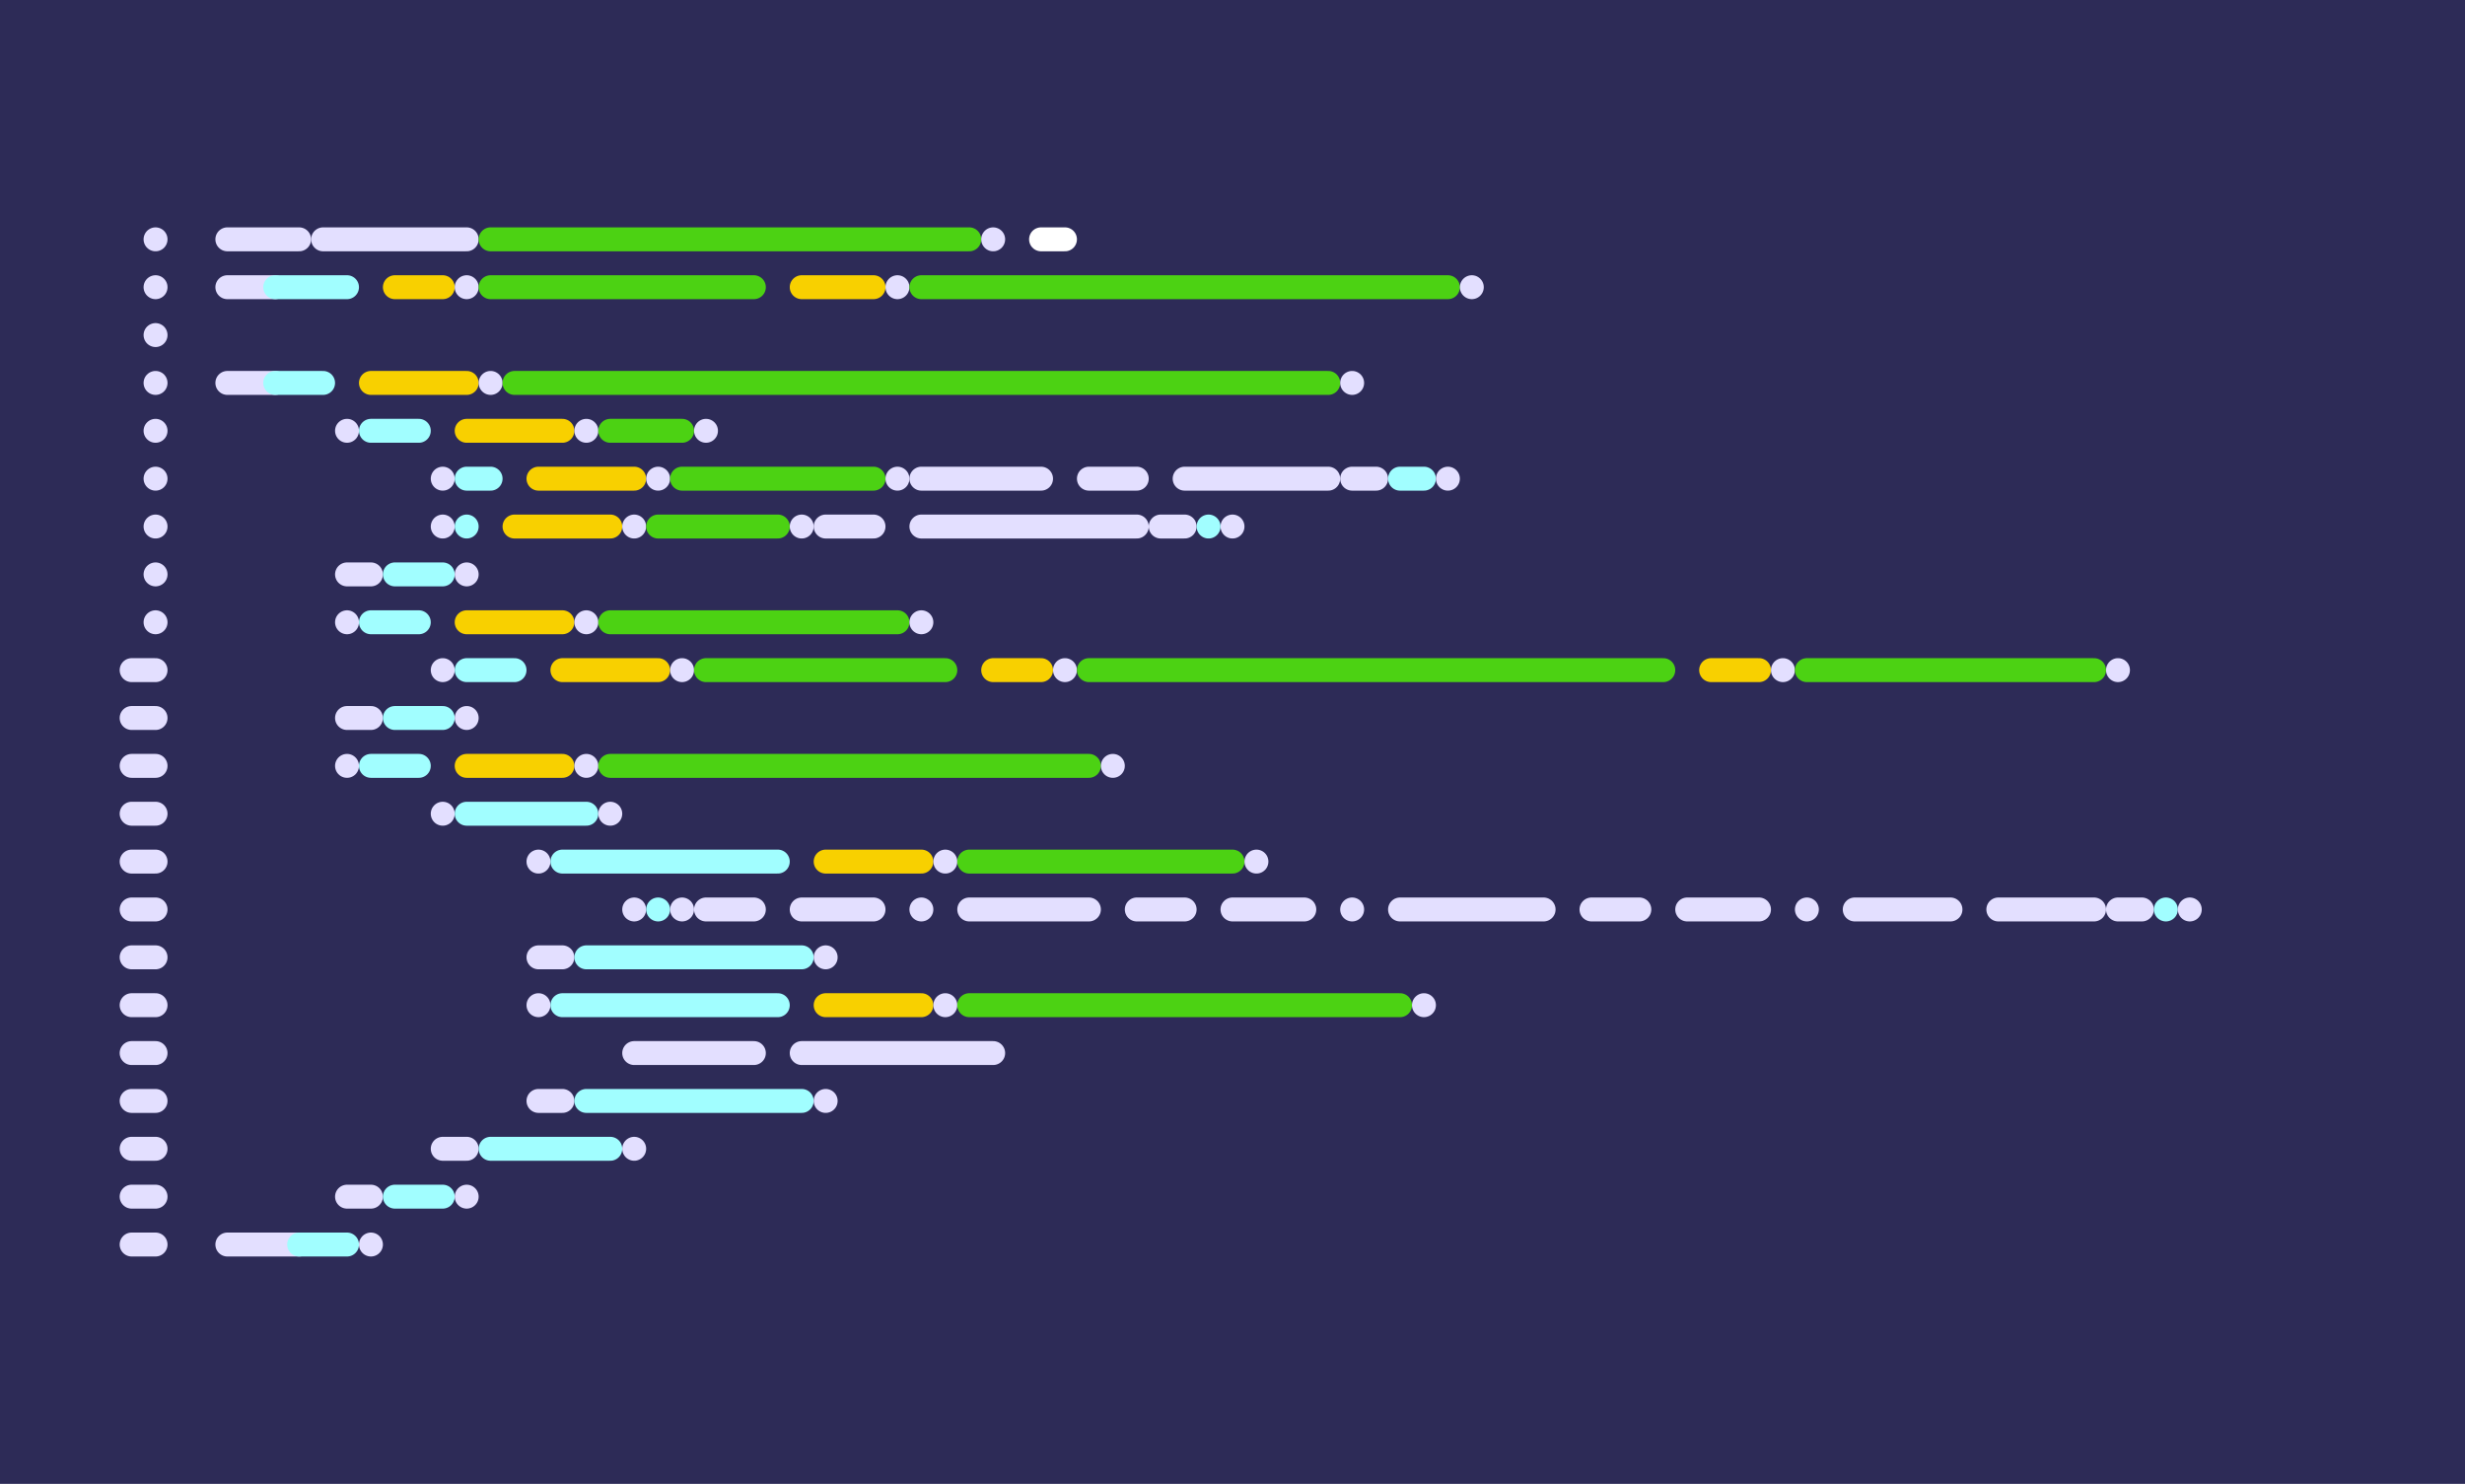
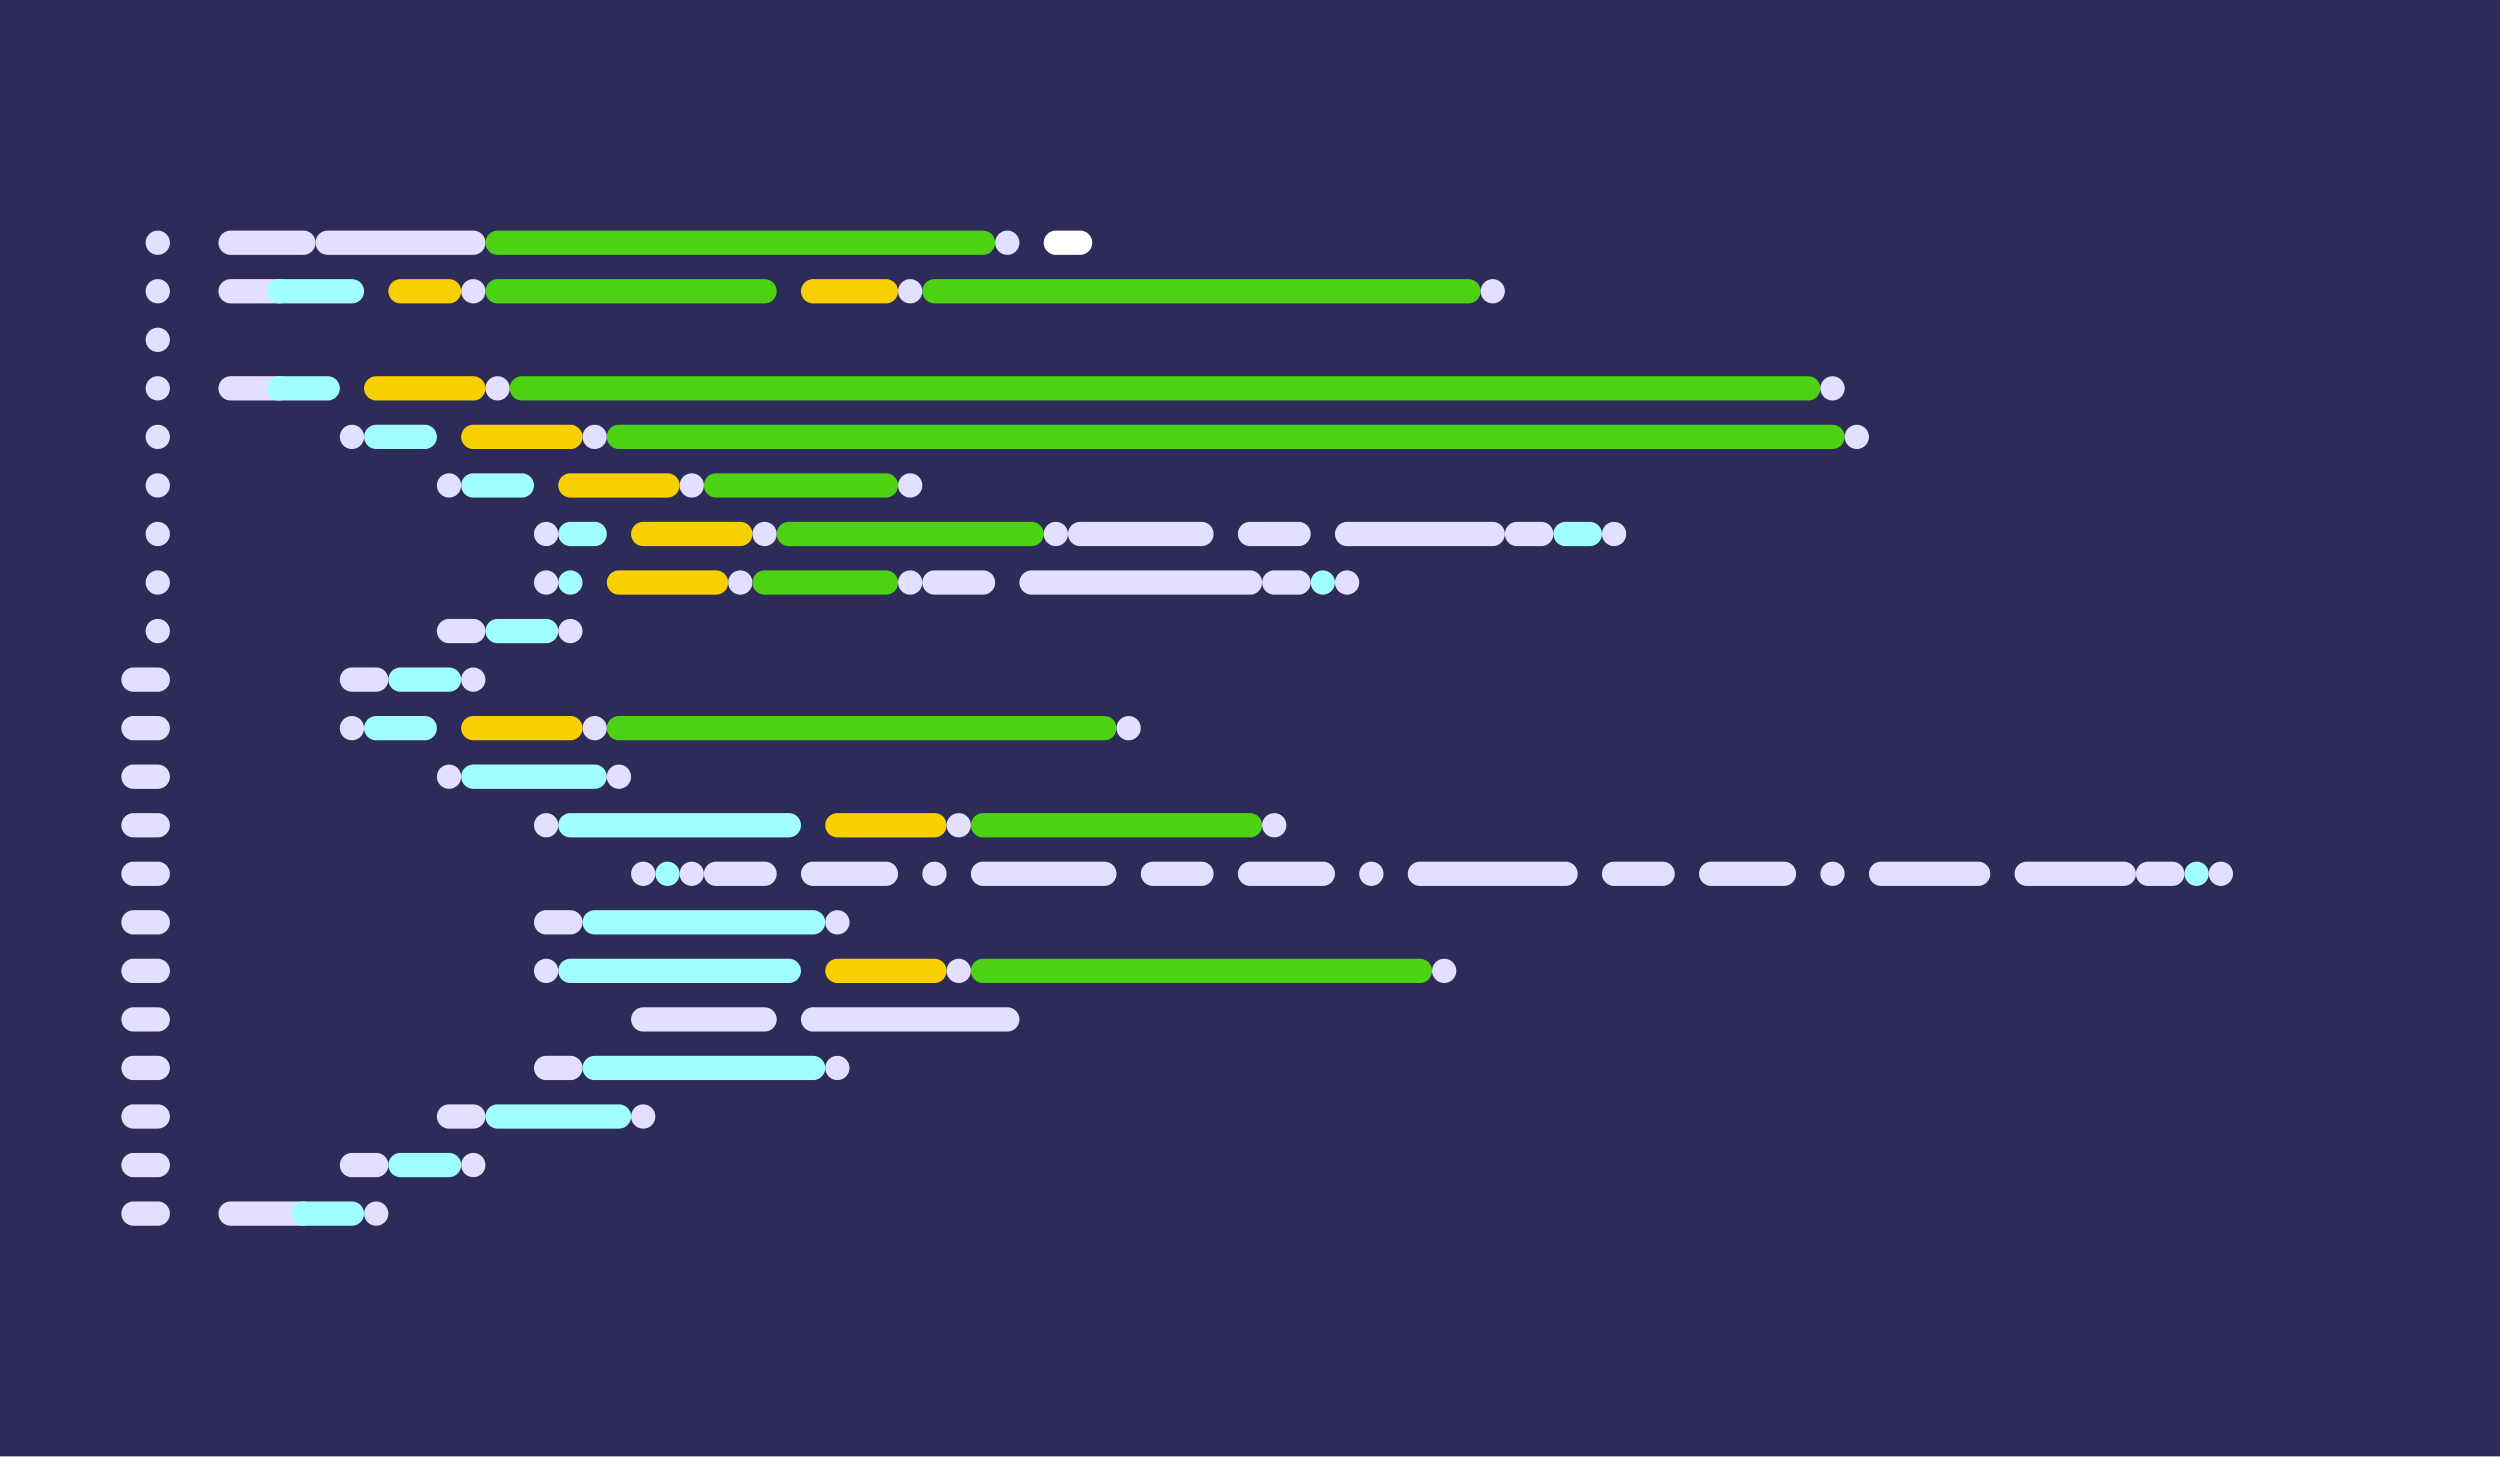
- <svg xmlns="http://www.w3.org/2000/svg" class="faux code" width="515" height="310" viewBox="0 0 515 310">
-   <rect x="0" y="0" width="515" height="310" fill="#2d2b57" />
+ <svg xmlns="http://www.w3.org/2000/svg" class="faux code" width="515" height="300" viewBox="0 0 515 300">
+   <rect x="0" y="0" width="515" height="300" fill="#2d2b57" />
  <g class="code block" stroke-linecap="round" stroke-width="5">
    <g class="code block" stroke-linecap="round" stroke-width="5">
      <line x1="47.5" y1="50" x2="62.5" y2="50" stroke="#e3dfff" />
      <line x1="67.5" y1="50" x2="97.5" y2="50" stroke="#e3dfff" />
      <line x1="102.5" y1="50" x2="202.5" y2="50" stroke="#4cd213" />
      <line x1="207.5" y1="50" x2="207.5" y2="50" stroke="#e3dfff" />
      <line x1="217.5" y1="50" x2="222.5" y2="50" stroke="#ffffff" />
    </g>
    <g class="code block" stroke-linecap="round" stroke-width="5">
      <line x1="47.5" y1="60" x2="57.5" y2="60" stroke="#e3dfff" />
      <line x1="57.5" y1="60" x2="72.5" y2="60" stroke="#a1feff" />
      <line x1="82.5" y1="60" x2="92.5" y2="60" stroke="#f8d000" />
      <line x1="97.5" y1="60" x2="97.5" y2="60" stroke="#e3dfff" />
      <line x1="102.5" y1="60" x2="157.5" y2="60" stroke="#4cd213" />
      <line x1="167.5" y1="60" x2="182.5" y2="60" stroke="#f8d000" />
      <line x1="187.5" y1="60" x2="187.5" y2="60" stroke="#e3dfff" />
      <line x1="192.5" y1="60" x2="302.5" y2="60" stroke="#4cd213" />
      <line x1="307.5" y1="60" x2="307.5" y2="60" stroke="#e3dfff" />
    </g>
    <g class="code block" stroke-linecap="round" stroke-width="5">
</g>
    <g class="code block" stroke-linecap="round" stroke-width="5">
      <line x1="47.5" y1="80" x2="57.5" y2="80" stroke="#e3dfff" />
      <line x1="57.5" y1="80" x2="67.5" y2="80" stroke="#a1feff" />
      <line x1="77.5" y1="80" x2="97.5" y2="80" stroke="#f8d000" />
      <line x1="102.5" y1="80" x2="102.5" y2="80" stroke="#e3dfff" />
-       <line x1="107.5" y1="80" x2="277.5" y2="80" stroke="#4cd213" />
-       <line x1="282.5" y1="80" x2="282.5" y2="80" stroke="#e3dfff" />
+       <line x1="107.5" y1="80" x2="372.5" y2="80" stroke="#4cd213" />
+       <line x1="377.5" y1="80" x2="377.5" y2="80" stroke="#e3dfff" />
    </g>
    <g class="code block" stroke-linecap="round" stroke-width="5">
      <line x1="72.5" y1="90" x2="72.5" y2="90" stroke="#e3dfff" />
      <line x1="77.5" y1="90" x2="87.5" y2="90" stroke="#a1feff" />
      <line x1="97.5" y1="90" x2="117.5" y2="90" stroke="#f8d000" />
      <line x1="122.5" y1="90" x2="122.5" y2="90" stroke="#e3dfff" />
-       <line x1="127.5" y1="90" x2="142.5" y2="90" stroke="#4cd213" />
-       <line x1="147.5" y1="90" x2="147.5" y2="90" stroke="#e3dfff" />
+       <line x1="127.5" y1="90" x2="377.5" y2="90" stroke="#4cd213" />
+       <line x1="382.5" y1="90" x2="382.5" y2="90" stroke="#e3dfff" />
    </g>
    <g class="code block" stroke-linecap="round" stroke-width="5">
      <line x1="92.5" y1="100" x2="92.5" y2="100" stroke="#e3dfff" />
-       <line x1="97.5" y1="100" x2="102.5" y2="100" stroke="#a1feff" />
-       <line x1="112.5" y1="100" x2="132.5" y2="100" stroke="#f8d000" />
-       <line x1="137.5" y1="100" x2="137.5" y2="100" stroke="#e3dfff" />
-       <line x1="142.5" y1="100" x2="182.5" y2="100" stroke="#4cd213" />
+       <line x1="97.5" y1="100" x2="107.5" y2="100" stroke="#a1feff" />
+       <line x1="117.5" y1="100" x2="137.5" y2="100" stroke="#f8d000" />
+       <line x1="142.5" y1="100" x2="142.5" y2="100" stroke="#e3dfff" />
+       <line x1="147.5" y1="100" x2="182.5" y2="100" stroke="#4cd213" />
      <line x1="187.5" y1="100" x2="187.5" y2="100" stroke="#e3dfff" />
-       <line x1="192.5" y1="100" x2="217.5" y2="100" stroke="#e3dfff" />
-       <line x1="227.5" y1="100" x2="237.5" y2="100" stroke="#e3dfff" />
-       <line x1="247.5" y1="100" x2="277.5" y2="100" stroke="#e3dfff" />
-       <line x1="282.5" y1="100" x2="287.5" y2="100" stroke="#e3dfff" />
-       <line x1="292.5" y1="100" x2="297.5" y2="100" stroke="#a1feff" />
-       <line x1="302.5" y1="100" x2="302.5" y2="100" stroke="#e3dfff" />
    </g>
    <g class="code block" stroke-linecap="round" stroke-width="5">
-       <line x1="92.5" y1="110" x2="92.5" y2="110" stroke="#e3dfff" />
-       <line x1="97.5" y1="110" x2="97.5" y2="110" stroke="#a1feff" />
-       <line x1="107.5" y1="110" x2="127.5" y2="110" stroke="#f8d000" />
-       <line x1="132.5" y1="110" x2="132.5" y2="110" stroke="#e3dfff" />
-       <line x1="137.5" y1="110" x2="162.5" y2="110" stroke="#4cd213" />
-       <line x1="167.5" y1="110" x2="167.5" y2="110" stroke="#e3dfff" />
-       <line x1="172.5" y1="110" x2="182.5" y2="110" stroke="#e3dfff" />
-       <line x1="192.5" y1="110" x2="237.5" y2="110" stroke="#e3dfff" />
-       <line x1="242.5" y1="110" x2="247.5" y2="110" stroke="#e3dfff" />
-       <line x1="252.5" y1="110" x2="252.5" y2="110" stroke="#a1feff" />
-       <line x1="257.5" y1="110" x2="257.5" y2="110" stroke="#e3dfff" />
+       <line x1="112.5" y1="110" x2="112.5" y2="110" stroke="#e3dfff" />
+       <line x1="117.5" y1="110" x2="122.5" y2="110" stroke="#a1feff" />
+       <line x1="132.5" y1="110" x2="152.5" y2="110" stroke="#f8d000" />
+       <line x1="157.5" y1="110" x2="157.5" y2="110" stroke="#e3dfff" />
+       <line x1="162.5" y1="110" x2="212.5" y2="110" stroke="#4cd213" />
+       <line x1="217.5" y1="110" x2="217.5" y2="110" stroke="#e3dfff" />
+       <line x1="222.5" y1="110" x2="247.5" y2="110" stroke="#e3dfff" />
+       <line x1="257.5" y1="110" x2="267.5" y2="110" stroke="#e3dfff" />
+       <line x1="277.5" y1="110" x2="307.5" y2="110" stroke="#e3dfff" />
+       <line x1="312.5" y1="110" x2="317.5" y2="110" stroke="#e3dfff" />
+       <line x1="322.5" y1="110" x2="327.5" y2="110" stroke="#a1feff" />
+       <line x1="332.5" y1="110" x2="332.5" y2="110" stroke="#e3dfff" />
    </g>
    <g class="code block" stroke-linecap="round" stroke-width="5">
-       <line x1="72.5" y1="120" x2="77.5" y2="120" stroke="#e3dfff" />
-       <line x1="82.5" y1="120" x2="92.5" y2="120" stroke="#a1feff" />
-       <line x1="97.5" y1="120" x2="97.5" y2="120" stroke="#e3dfff" />
+       <line x1="112.5" y1="120" x2="112.5" y2="120" stroke="#e3dfff" />
+       <line x1="117.5" y1="120" x2="117.5" y2="120" stroke="#a1feff" />
+       <line x1="127.5" y1="120" x2="147.5" y2="120" stroke="#f8d000" />
+       <line x1="152.5" y1="120" x2="152.5" y2="120" stroke="#e3dfff" />
+       <line x1="157.5" y1="120" x2="182.5" y2="120" stroke="#4cd213" />
+       <line x1="187.5" y1="120" x2="187.5" y2="120" stroke="#e3dfff" />
+       <line x1="192.5" y1="120" x2="202.5" y2="120" stroke="#e3dfff" />
+       <line x1="212.5" y1="120" x2="257.5" y2="120" stroke="#e3dfff" />
+       <line x1="262.5" y1="120" x2="267.5" y2="120" stroke="#e3dfff" />
+       <line x1="272.5" y1="120" x2="272.5" y2="120" stroke="#a1feff" />
+       <line x1="277.5" y1="120" x2="277.5" y2="120" stroke="#e3dfff" />
    </g>
    <g class="code block" stroke-linecap="round" stroke-width="5">
-       <line x1="72.5" y1="130" x2="72.5" y2="130" stroke="#e3dfff" />
-       <line x1="77.5" y1="130" x2="87.5" y2="130" stroke="#a1feff" />
-       <line x1="97.5" y1="130" x2="117.5" y2="130" stroke="#f8d000" />
-       <line x1="122.5" y1="130" x2="122.5" y2="130" stroke="#e3dfff" />
-       <line x1="127.5" y1="130" x2="187.5" y2="130" stroke="#4cd213" />
-       <line x1="192.5" y1="130" x2="192.5" y2="130" stroke="#e3dfff" />
+       <line x1="92.5" y1="130" x2="97.5" y2="130" stroke="#e3dfff" />
+       <line x1="102.5" y1="130" x2="112.5" y2="130" stroke="#a1feff" />
+       <line x1="117.5" y1="130" x2="117.5" y2="130" stroke="#e3dfff" />
    </g>
    <g class="code block" stroke-linecap="round" stroke-width="5">
-       <line x1="92.5" y1="140" x2="92.5" y2="140" stroke="#e3dfff" />
-       <line x1="97.5" y1="140" x2="107.5" y2="140" stroke="#a1feff" />
-       <line x1="117.5" y1="140" x2="137.5" y2="140" stroke="#f8d000" />
-       <line x1="142.5" y1="140" x2="142.5" y2="140" stroke="#e3dfff" />
-       <line x1="147.5" y1="140" x2="197.5" y2="140" stroke="#4cd213" />
-       <line x1="207.5" y1="140" x2="217.5" y2="140" stroke="#f8d000" />
-       <line x1="222.5" y1="140" x2="222.5" y2="140" stroke="#e3dfff" />
-       <line x1="227.5" y1="140" x2="347.5" y2="140" stroke="#4cd213" />
-       <line x1="357.5" y1="140" x2="367.5" y2="140" stroke="#f8d000" />
-       <line x1="372.5" y1="140" x2="372.5" y2="140" stroke="#e3dfff" />
-       <line x1="377.5" y1="140" x2="437.5" y2="140" stroke="#4cd213" />
-       <line x1="442.5" y1="140" x2="442.5" y2="140" stroke="#e3dfff" />
+       <line x1="72.5" y1="140" x2="77.5" y2="140" stroke="#e3dfff" />
+       <line x1="82.5" y1="140" x2="92.5" y2="140" stroke="#a1feff" />
+       <line x1="97.5" y1="140" x2="97.5" y2="140" stroke="#e3dfff" />
    </g>
    <g class="code block" stroke-linecap="round" stroke-width="5">
-       <line x1="72.5" y1="150" x2="77.5" y2="150" stroke="#e3dfff" />
-       <line x1="82.5" y1="150" x2="92.5" y2="150" stroke="#a1feff" />
-       <line x1="97.5" y1="150" x2="97.5" y2="150" stroke="#e3dfff" />
+       <line x1="72.5" y1="150" x2="72.5" y2="150" stroke="#e3dfff" />
+       <line x1="77.5" y1="150" x2="87.5" y2="150" stroke="#a1feff" />
+       <line x1="97.5" y1="150" x2="117.5" y2="150" stroke="#f8d000" />
+       <line x1="122.5" y1="150" x2="122.5" y2="150" stroke="#e3dfff" />
+       <line x1="127.5" y1="150" x2="227.5" y2="150" stroke="#4cd213" />
+       <line x1="232.5" y1="150" x2="232.5" y2="150" stroke="#e3dfff" />
    </g>
    <g class="code block" stroke-linecap="round" stroke-width="5">
-       <line x1="72.5" y1="160" x2="72.5" y2="160" stroke="#e3dfff" />
-       <line x1="77.5" y1="160" x2="87.5" y2="160" stroke="#a1feff" />
-       <line x1="97.5" y1="160" x2="117.5" y2="160" stroke="#f8d000" />
-       <line x1="122.5" y1="160" x2="122.5" y2="160" stroke="#e3dfff" />
-       <line x1="127.5" y1="160" x2="227.5" y2="160" stroke="#4cd213" />
-       <line x1="232.5" y1="160" x2="232.5" y2="160" stroke="#e3dfff" />
+       <line x1="92.5" y1="160" x2="92.5" y2="160" stroke="#e3dfff" />
+       <line x1="97.5" y1="160" x2="122.5" y2="160" stroke="#a1feff" />
+       <line x1="127.5" y1="160" x2="127.5" y2="160" stroke="#e3dfff" />
    </g>
    <g class="code block" stroke-linecap="round" stroke-width="5">
-       <line x1="92.5" y1="170" x2="92.5" y2="170" stroke="#e3dfff" />
-       <line x1="97.5" y1="170" x2="122.5" y2="170" stroke="#a1feff" />
-       <line x1="127.5" y1="170" x2="127.5" y2="170" stroke="#e3dfff" />
+       <line x1="112.5" y1="170" x2="112.5" y2="170" stroke="#e3dfff" />
+       <line x1="117.5" y1="170" x2="162.5" y2="170" stroke="#a1feff" />
+       <line x1="172.5" y1="170" x2="192.5" y2="170" stroke="#f8d000" />
+       <line x1="197.5" y1="170" x2="197.5" y2="170" stroke="#e3dfff" />
+       <line x1="202.5" y1="170" x2="257.5" y2="170" stroke="#4cd213" />
+       <line x1="262.5" y1="170" x2="262.5" y2="170" stroke="#e3dfff" />
    </g>
    <g class="code block" stroke-linecap="round" stroke-width="5">
-       <line x1="112.5" y1="180" x2="112.5" y2="180" stroke="#e3dfff" />
-       <line x1="117.5" y1="180" x2="162.5" y2="180" stroke="#a1feff" />
-       <line x1="172.5" y1="180" x2="192.5" y2="180" stroke="#f8d000" />
-       <line x1="197.5" y1="180" x2="197.5" y2="180" stroke="#e3dfff" />
-       <line x1="202.5" y1="180" x2="257.5" y2="180" stroke="#4cd213" />
-       <line x1="262.5" y1="180" x2="262.5" y2="180" stroke="#e3dfff" />
+       <line x1="132.5" y1="180" x2="132.5" y2="180" stroke="#e3dfff" />
+       <line x1="137.5" y1="180" x2="137.5" y2="180" stroke="#a1feff" />
+       <line x1="142.5" y1="180" x2="142.5" y2="180" stroke="#e3dfff" />
+       <line x1="147.5" y1="180" x2="157.5" y2="180" stroke="#e3dfff" />
+       <line x1="167.5" y1="180" x2="182.5" y2="180" stroke="#e3dfff" />
+       <line x1="192.5" y1="180" x2="192.5" y2="180" stroke="#e3dfff" />
+       <line x1="202.5" y1="180" x2="227.5" y2="180" stroke="#e3dfff" />
+       <line x1="237.5" y1="180" x2="247.5" y2="180" stroke="#e3dfff" />
+       <line x1="257.5" y1="180" x2="272.5" y2="180" stroke="#e3dfff" />
+       <line x1="282.5" y1="180" x2="282.5" y2="180" stroke="#e3dfff" />
+       <line x1="292.5" y1="180" x2="322.5" y2="180" stroke="#e3dfff" />
+       <line x1="332.5" y1="180" x2="342.5" y2="180" stroke="#e3dfff" />
+       <line x1="352.5" y1="180" x2="367.5" y2="180" stroke="#e3dfff" />
+       <line x1="377.5" y1="180" x2="377.5" y2="180" stroke="#e3dfff" />
+       <line x1="387.5" y1="180" x2="407.5" y2="180" stroke="#e3dfff" />
+       <line x1="417.5" y1="180" x2="437.5" y2="180" stroke="#e3dfff" />
+       <line x1="442.5" y1="180" x2="447.5" y2="180" stroke="#e3dfff" />
+       <line x1="452.5" y1="180" x2="452.5" y2="180" stroke="#a1feff" />
+       <line x1="457.5" y1="180" x2="457.5" y2="180" stroke="#e3dfff" />
    </g>
    <g class="code block" stroke-linecap="round" stroke-width="5">
-       <line x1="132.5" y1="190" x2="132.5" y2="190" stroke="#e3dfff" />
-       <line x1="137.5" y1="190" x2="137.5" y2="190" stroke="#a1feff" />
-       <line x1="142.5" y1="190" x2="142.5" y2="190" stroke="#e3dfff" />
-       <line x1="147.5" y1="190" x2="157.5" y2="190" stroke="#e3dfff" />
-       <line x1="167.5" y1="190" x2="182.5" y2="190" stroke="#e3dfff" />
-       <line x1="192.5" y1="190" x2="192.5" y2="190" stroke="#e3dfff" />
-       <line x1="202.5" y1="190" x2="227.5" y2="190" stroke="#e3dfff" />
-       <line x1="237.5" y1="190" x2="247.5" y2="190" stroke="#e3dfff" />
-       <line x1="257.5" y1="190" x2="272.5" y2="190" stroke="#e3dfff" />
-       <line x1="282.5" y1="190" x2="282.5" y2="190" stroke="#e3dfff" />
-       <line x1="292.5" y1="190" x2="322.5" y2="190" stroke="#e3dfff" />
-       <line x1="332.5" y1="190" x2="342.5" y2="190" stroke="#e3dfff" />
-       <line x1="352.5" y1="190" x2="367.5" y2="190" stroke="#e3dfff" />
-       <line x1="377.5" y1="190" x2="377.5" y2="190" stroke="#e3dfff" />
-       <line x1="387.5" y1="190" x2="407.5" y2="190" stroke="#e3dfff" />
-       <line x1="417.5" y1="190" x2="437.5" y2="190" stroke="#e3dfff" />
-       <line x1="442.5" y1="190" x2="447.5" y2="190" stroke="#e3dfff" />
-       <line x1="452.5" y1="190" x2="452.5" y2="190" stroke="#a1feff" />
-       <line x1="457.5" y1="190" x2="457.5" y2="190" stroke="#e3dfff" />
+       <line x1="112.5" y1="190" x2="117.5" y2="190" stroke="#e3dfff" />
+       <line x1="122.5" y1="190" x2="167.5" y2="190" stroke="#a1feff" />
+       <line x1="172.5" y1="190" x2="172.5" y2="190" stroke="#e3dfff" />
    </g>
    <g class="code block" stroke-linecap="round" stroke-width="5">
-       <line x1="112.5" y1="200" x2="117.5" y2="200" stroke="#e3dfff" />
-       <line x1="122.5" y1="200" x2="167.5" y2="200" stroke="#a1feff" />
-       <line x1="172.5" y1="200" x2="172.5" y2="200" stroke="#e3dfff" />
+       <line x1="112.5" y1="200" x2="112.5" y2="200" stroke="#e3dfff" />
+       <line x1="117.5" y1="200" x2="162.5" y2="200" stroke="#a1feff" />
+       <line x1="172.5" y1="200" x2="192.5" y2="200" stroke="#f8d000" />
+       <line x1="197.5" y1="200" x2="197.5" y2="200" stroke="#e3dfff" />
+       <line x1="202.5" y1="200" x2="292.5" y2="200" stroke="#4cd213" />
+       <line x1="297.5" y1="200" x2="297.5" y2="200" stroke="#e3dfff" />
    </g>
    <g class="code block" stroke-linecap="round" stroke-width="5">
-       <line x1="112.5" y1="210" x2="112.5" y2="210" stroke="#e3dfff" />
-       <line x1="117.5" y1="210" x2="162.5" y2="210" stroke="#a1feff" />
-       <line x1="172.5" y1="210" x2="192.5" y2="210" stroke="#f8d000" />
-       <line x1="197.5" y1="210" x2="197.5" y2="210" stroke="#e3dfff" />
-       <line x1="202.5" y1="210" x2="292.5" y2="210" stroke="#4cd213" />
-       <line x1="297.5" y1="210" x2="297.5" y2="210" stroke="#e3dfff" />
+       <line x1="132.5" y1="210" x2="157.5" y2="210" stroke="#e3dfff" />
+       <line x1="167.5" y1="210" x2="207.5" y2="210" stroke="#e3dfff" />
    </g>
    <g class="code block" stroke-linecap="round" stroke-width="5">
-       <line x1="132.5" y1="220" x2="157.5" y2="220" stroke="#e3dfff" />
-       <line x1="167.5" y1="220" x2="207.5" y2="220" stroke="#e3dfff" />
+       <line x1="112.5" y1="220" x2="117.5" y2="220" stroke="#e3dfff" />
+       <line x1="122.5" y1="220" x2="167.5" y2="220" stroke="#a1feff" />
+       <line x1="172.5" y1="220" x2="172.5" y2="220" stroke="#e3dfff" />
    </g>
    <g class="code block" stroke-linecap="round" stroke-width="5">
-       <line x1="112.5" y1="230" x2="117.5" y2="230" stroke="#e3dfff" />
-       <line x1="122.5" y1="230" x2="167.5" y2="230" stroke="#a1feff" />
-       <line x1="172.5" y1="230" x2="172.5" y2="230" stroke="#e3dfff" />
+       <line x1="92.5" y1="230" x2="97.5" y2="230" stroke="#e3dfff" />
+       <line x1="102.5" y1="230" x2="127.5" y2="230" stroke="#a1feff" />
+       <line x1="132.5" y1="230" x2="132.5" y2="230" stroke="#e3dfff" />
    </g>
    <g class="code block" stroke-linecap="round" stroke-width="5">
-       <line x1="92.5" y1="240" x2="97.5" y2="240" stroke="#e3dfff" />
-       <line x1="102.5" y1="240" x2="127.5" y2="240" stroke="#a1feff" />
-       <line x1="132.5" y1="240" x2="132.5" y2="240" stroke="#e3dfff" />
+       <line x1="72.5" y1="240" x2="77.5" y2="240" stroke="#e3dfff" />
+       <line x1="82.5" y1="240" x2="92.5" y2="240" stroke="#a1feff" />
+       <line x1="97.5" y1="240" x2="97.5" y2="240" stroke="#e3dfff" />
    </g>
    <g class="code block" stroke-linecap="round" stroke-width="5">
-       <line x1="72.5" y1="250" x2="77.5" y2="250" stroke="#e3dfff" />
-       <line x1="82.5" y1="250" x2="92.5" y2="250" stroke="#a1feff" />
-       <line x1="97.5" y1="250" x2="97.5" y2="250" stroke="#e3dfff" />
-     </g>
-     <g class="code block" stroke-linecap="round" stroke-width="5">
-       <line x1="47.5" y1="260" x2="62.5" y2="260" stroke="#e3dfff" />
-       <line x1="62.5" y1="260" x2="72.5" y2="260" stroke="#a1feff" />
-       <line x1="77.5" y1="260" x2="77.5" y2="260" stroke="#e3dfff" />
+       <line x1="47.5" y1="250" x2="62.5" y2="250" stroke="#e3dfff" />
+       <line x1="62.5" y1="250" x2="72.5" y2="250" stroke="#a1feff" />
+       <line x1="77.5" y1="250" x2="77.5" y2="250" stroke="#e3dfff" />
    </g>
  </g>
  <g class="line numbers" stroke="#e3dfff" stroke-linecap="round" stroke-width="5">
    <line x1="32.5" y1="50" x2="32.5" y2="50" stroke="#e3dfff" />
    <line x1="32.5" y1="60" x2="32.5" y2="60" stroke="#e3dfff" />
    <line x1="32.5" y1="70" x2="32.5" y2="70" stroke="#e3dfff" />
    <line x1="32.5" y1="80" x2="32.5" y2="80" stroke="#e3dfff" />
    <line x1="32.5" y1="90" x2="32.5" y2="90" stroke="#e3dfff" />
    <line x1="32.5" y1="100" x2="32.5" y2="100" stroke="#e3dfff" />
    <line x1="32.5" y1="110" x2="32.5" y2="110" stroke="#e3dfff" />
    <line x1="32.5" y1="120" x2="32.5" y2="120" stroke="#e3dfff" />
    <line x1="32.5" y1="130" x2="32.5" y2="130" stroke="#e3dfff" />
    <line x1="32.5" y1="140" x2="27.5" y2="140" stroke="#e3dfff" />
    <line x1="32.5" y1="150" x2="27.5" y2="150" stroke="#e3dfff" />
    <line x1="32.5" y1="160" x2="27.5" y2="160" stroke="#e3dfff" />
    <line x1="32.5" y1="170" x2="27.5" y2="170" stroke="#e3dfff" />
    <line x1="32.5" y1="180" x2="27.5" y2="180" stroke="#e3dfff" />
    <line x1="32.5" y1="190" x2="27.5" y2="190" stroke="#e3dfff" />
    <line x1="32.5" y1="200" x2="27.5" y2="200" stroke="#e3dfff" />
    <line x1="32.5" y1="210" x2="27.5" y2="210" stroke="#e3dfff" />
    <line x1="32.5" y1="220" x2="27.5" y2="220" stroke="#e3dfff" />
    <line x1="32.5" y1="230" x2="27.5" y2="230" stroke="#e3dfff" />
    <line x1="32.5" y1="240" x2="27.5" y2="240" stroke="#e3dfff" />
    <line x1="32.5" y1="250" x2="27.5" y2="250" stroke="#e3dfff" />
-     <line x1="32.5" y1="260" x2="27.5" y2="260" stroke="#e3dfff" />
  </g>
</svg>
